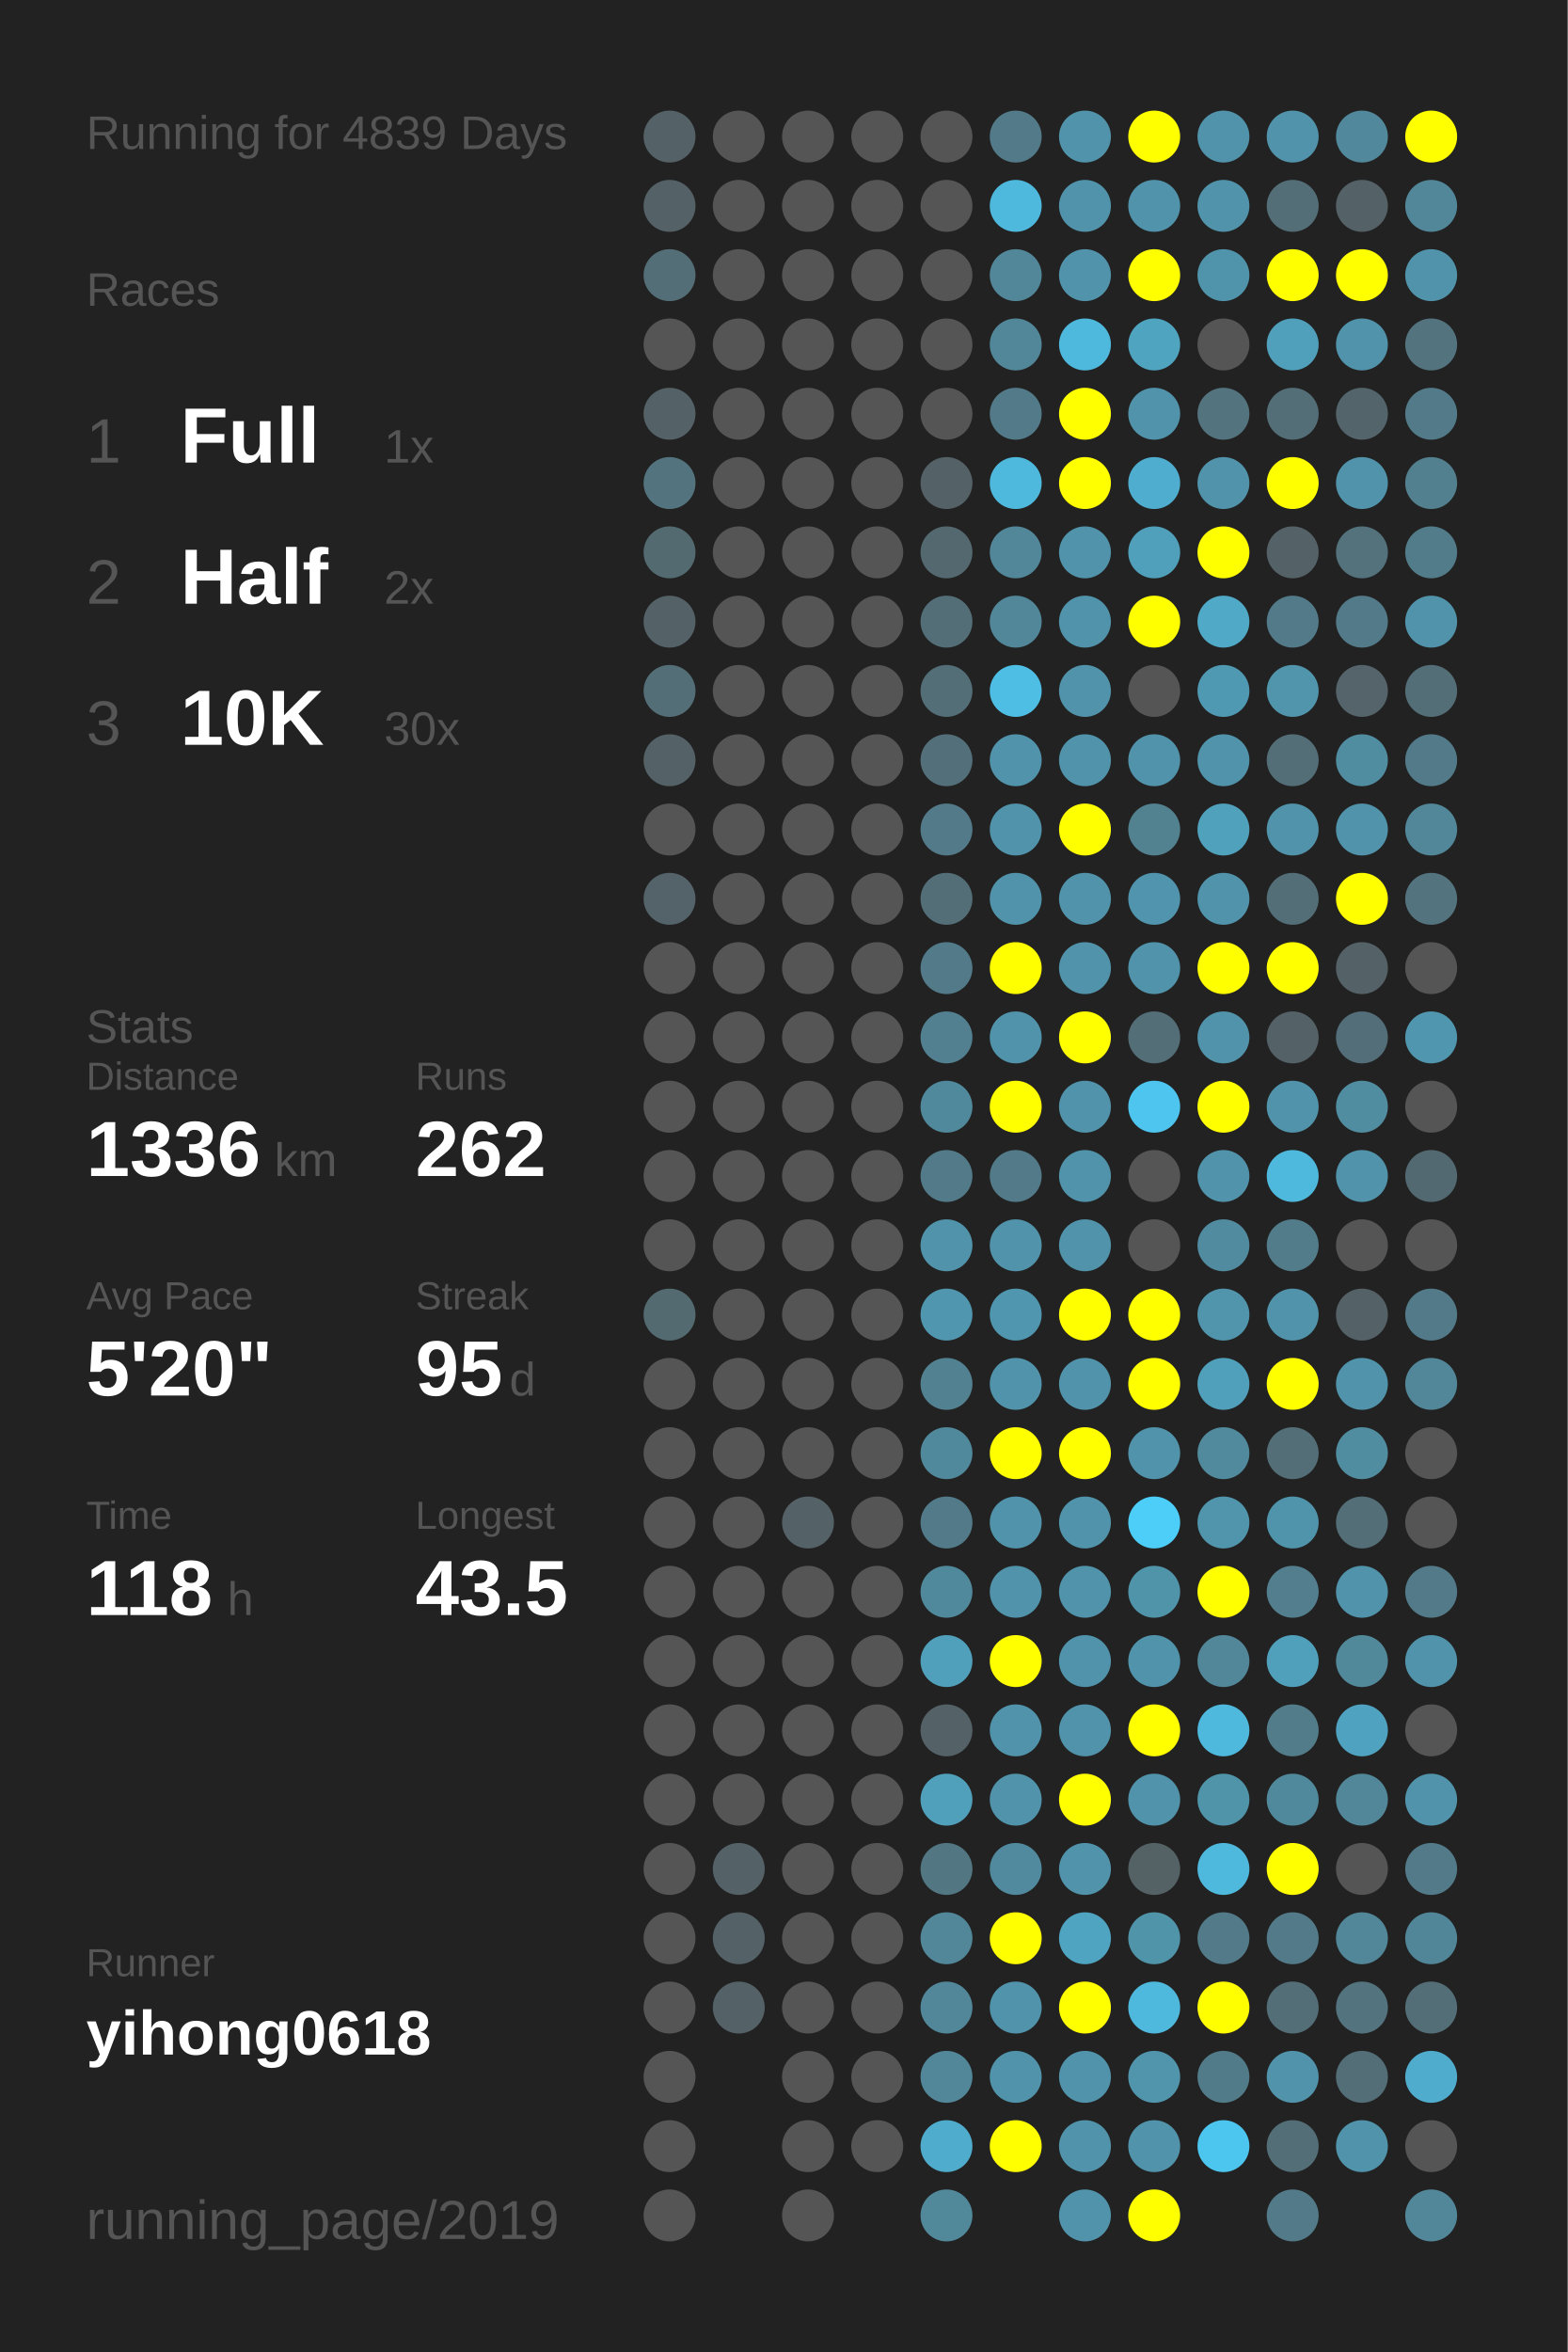
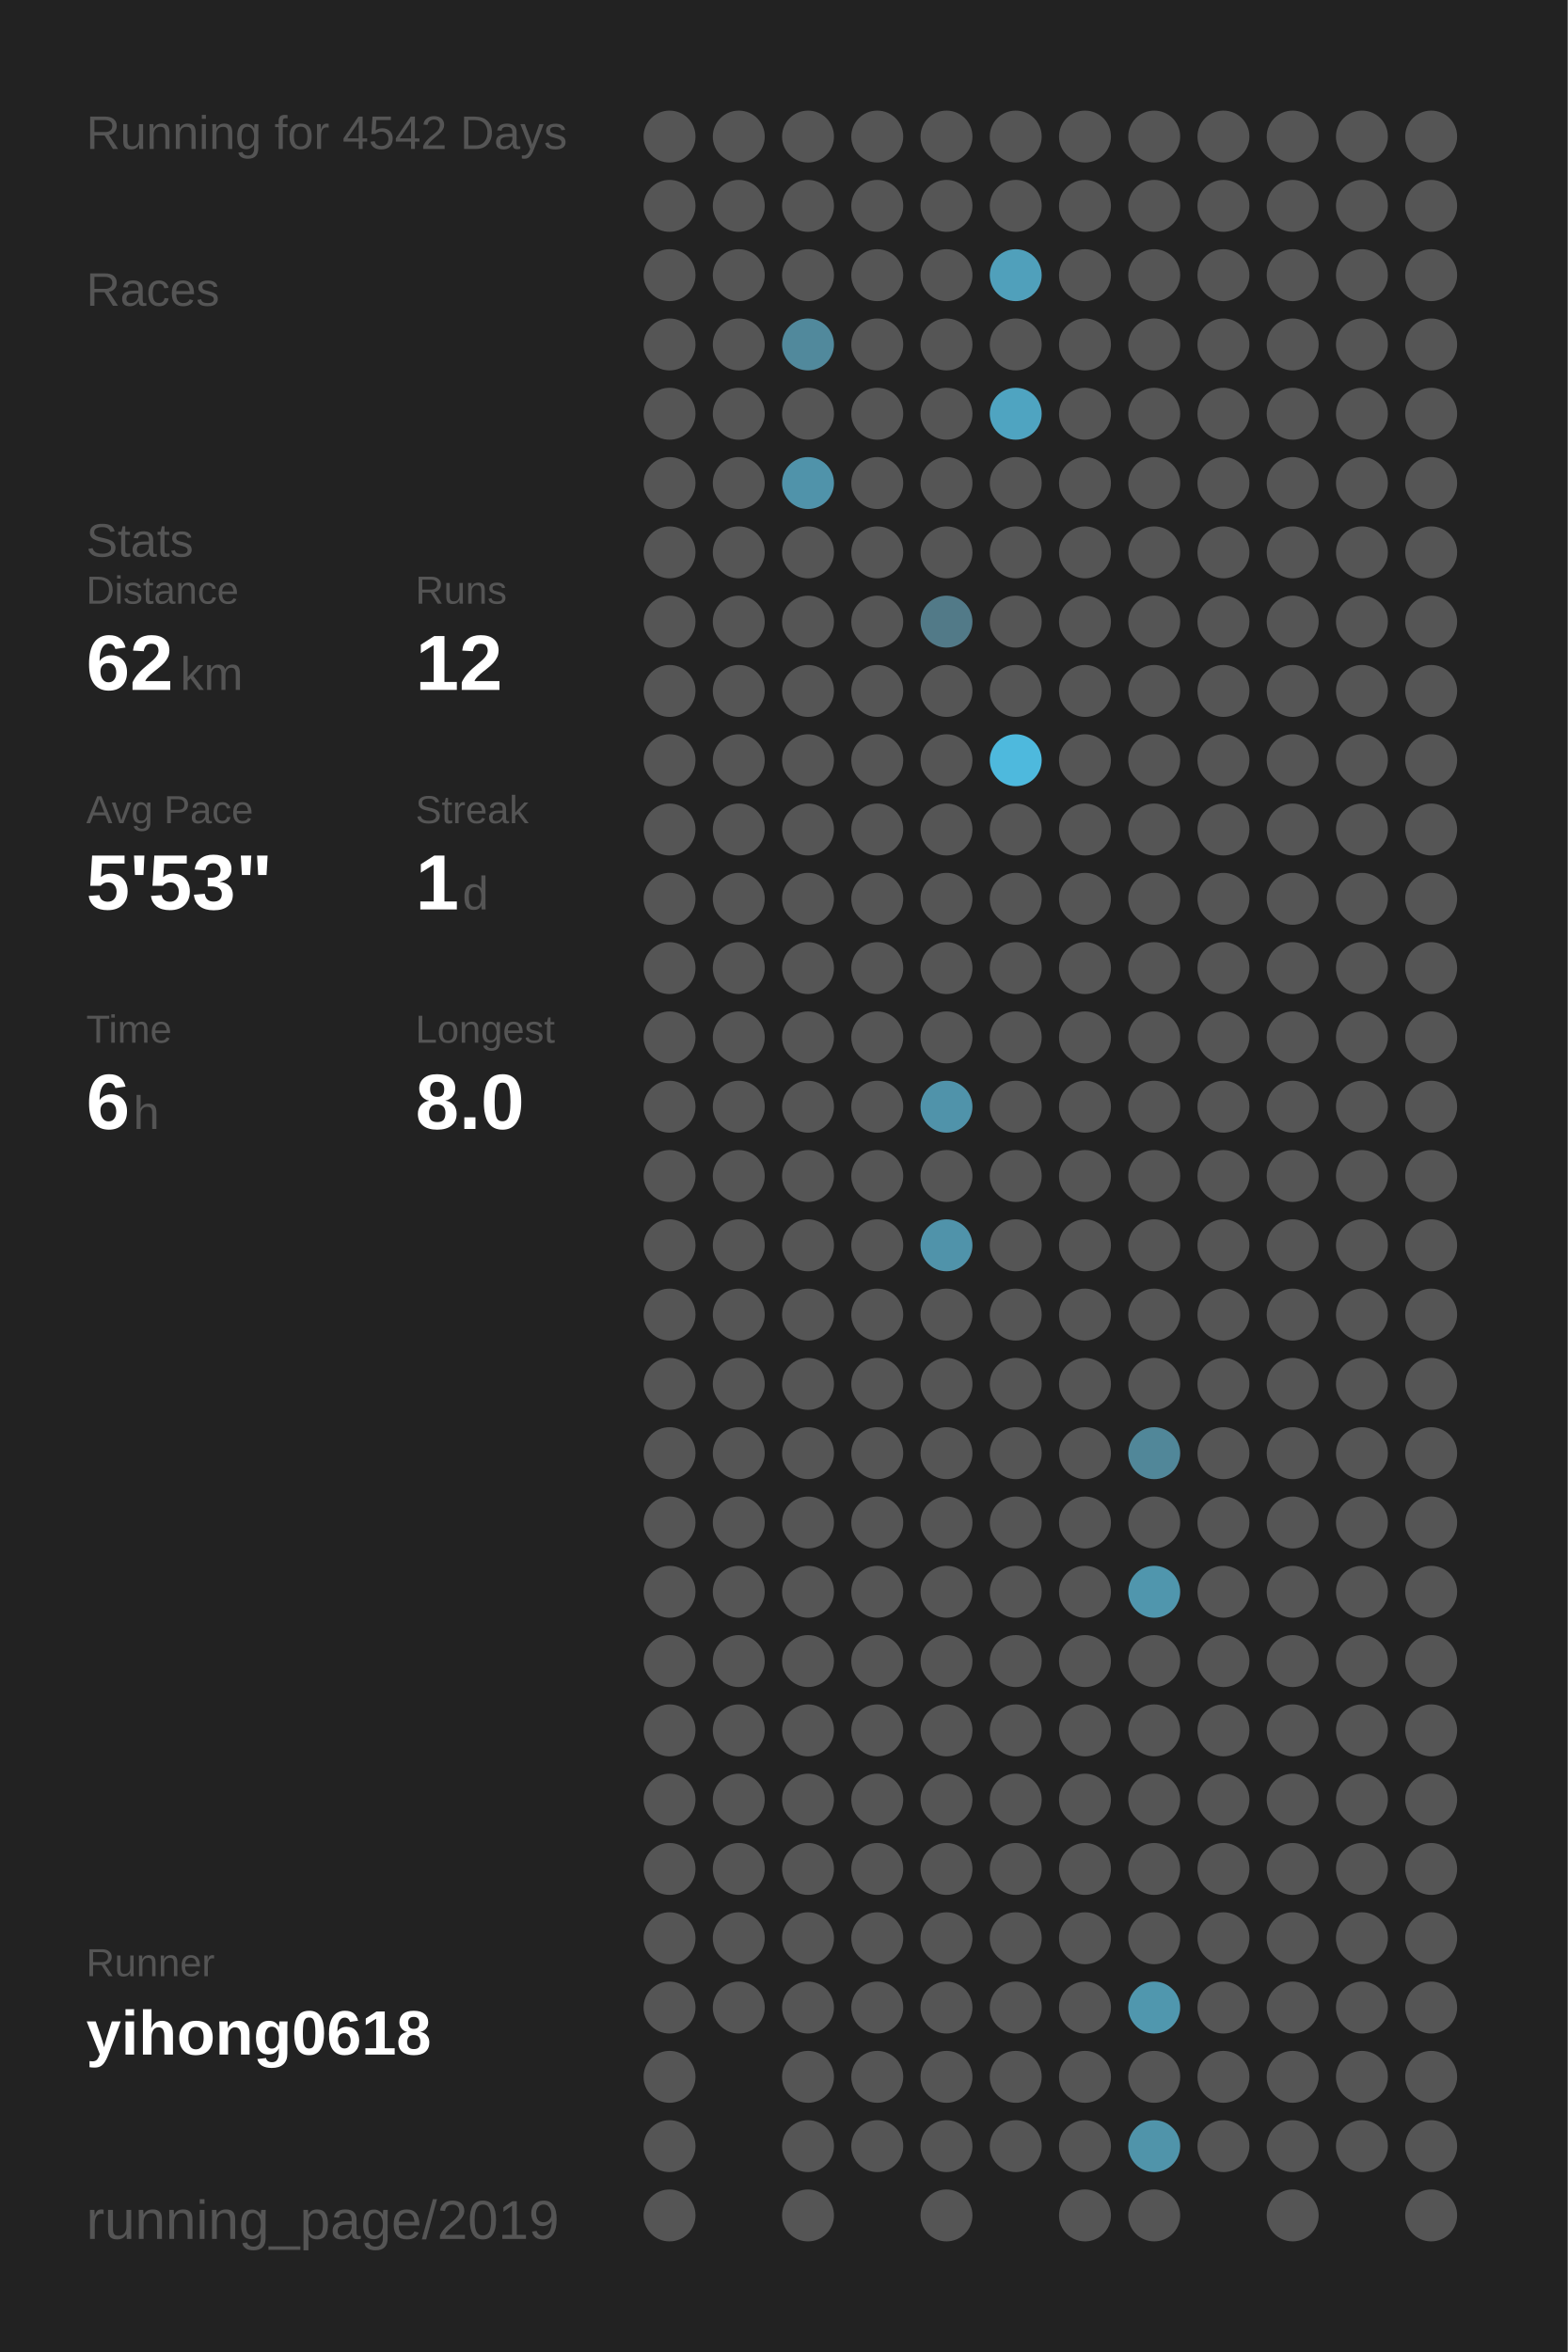
<svg xmlns="http://www.w3.org/2000/svg" baseProfile="full" height="300mm" version="1.1" viewBox="0,0,200,300" width="200mm">
  <defs />
  <rect fill="#222222" height="300" width="200" x="0" y="0" />
-   <text fill="#555555" style="font-size:6px; font-family:Arial;" x="11" y="19">Running for 4839 Days</text>
+   <text fill="#555555" style="font-size:6px; font-family:Arial;" x="11" y="19">Running for 4542 Days</text>
  <text fill="#555555" style="font-size:6px; font-family:Arial;" x="11" y="39">Races</text>
-   <text fill="#555555" style="font-size:8px; font-family:Arial;" x="11" y="59">1</text>
-   <text fill="#FFFFFF" style="font-size:10px; font-family:Arial; font-weight:bold;" x="23" y="59">Full</text>
-   <text fill="#555555" style="font-size:6px; font-family:Arial;" x="49" y="59">1x</text>
-   <text fill="#555555" style="font-size:8px; font-family:Arial;" x="11" y="77">2</text>
-   <text fill="#FFFFFF" style="font-size:10px; font-family:Arial; font-weight:bold;" x="23" y="77">Half</text>
-   <text fill="#555555" style="font-size:6px; font-family:Arial;" x="49" y="77">2x</text>
-   <text fill="#555555" style="font-size:8px; font-family:Arial;" x="11" y="95">3</text>
-   <text fill="#FFFFFF" style="font-size:10px; font-family:Arial; font-weight:bold;" x="23" y="95">10K</text>
-   <text fill="#555555" style="font-size:6px; font-family:Arial;" x="49" y="95">30x</text>
-   <text fill="#555555" style="font-size:6px; font-family:Arial;" x="11" y="133">Stats</text>
-   <text fill="#555555" style="font-size:5px; font-family:Arial;" x="11" y="139">Distance</text>
-   <text fill="#FFFFFF" style="font-size:10px; font-family:Arial; font-weight:bold;" x="11" y="150">1336</text>
-   <text fill="#555555" style="font-size:6px; font-family:Arial;" x="35" y="150">km</text>
-   <text fill="#555555" style="font-size:5px; font-family:Arial;" x="53" y="139">Runs</text>
-   <text fill="#FFFFFF" style="font-size:10px; font-family:Arial; font-weight:bold;" x="53" y="150">262</text>
-   <text fill="#555555" style="font-size:5px; font-family:Arial;" x="11" y="167">Avg Pace</text>
-   <text fill="#FFFFFF" style="font-size:10px; font-family:Arial; font-weight:bold;" x="11" y="178">5'20"</text>
-   <text fill="#555555" style="font-size:5px; font-family:Arial;" x="53" y="167">Streak</text>
-   <text fill="#FFFFFF" style="font-size:10px; font-family:Arial; font-weight:bold;" x="53" y="178">95</text>
-   <text fill="#555555" style="font-size:6px; font-family:Arial;" x="65" y="178">d</text>
-   <text fill="#555555" style="font-size:5px; font-family:Arial;" x="11" y="195">Time</text>
-   <text fill="#FFFFFF" style="font-size:10px; font-family:Arial; font-weight:bold;" x="11" y="206">118</text>
-   <text fill="#555555" style="font-size:6px; font-family:Arial;" x="29" y="206">h</text>
-   <text fill="#555555" style="font-size:5px; font-family:Arial;" x="53" y="195">Longest</text>
-   <text fill="#FFFFFF" style="font-size:10px; font-family:Arial; font-weight:bold;" x="53" y="206">43.5</text>
+   <text fill="#555555" style="font-size:6px; font-family:Arial;" x="11" y="71">Stats</text>
+   <text fill="#555555" style="font-size:5px; font-family:Arial;" x="11" y="77">Distance</text>
+   <text fill="#FFFFFF" style="font-size:10px; font-family:Arial; font-weight:bold;" x="11" y="88">62</text>
+   <text fill="#555555" style="font-size:6px; font-family:Arial;" x="23" y="88">km</text>
+   <text fill="#555555" style="font-size:5px; font-family:Arial;" x="53" y="77">Runs</text>
+   <text fill="#FFFFFF" style="font-size:10px; font-family:Arial; font-weight:bold;" x="53" y="88">12</text>
+   <text fill="#555555" style="font-size:5px; font-family:Arial;" x="11" y="105">Avg Pace</text>
+   <text fill="#FFFFFF" style="font-size:10px; font-family:Arial; font-weight:bold;" x="11" y="116">5'53"</text>
+   <text fill="#555555" style="font-size:5px; font-family:Arial;" x="53" y="105">Streak</text>
+   <text fill="#FFFFFF" style="font-size:10px; font-family:Arial; font-weight:bold;" x="53" y="116">1</text>
+   <text fill="#555555" style="font-size:6px; font-family:Arial;" x="59" y="116">d</text>
+   <text fill="#555555" style="font-size:5px; font-family:Arial;" x="11" y="133">Time</text>
+   <text fill="#FFFFFF" style="font-size:10px; font-family:Arial; font-weight:bold;" x="11" y="144">6</text>
+   <text fill="#555555" style="font-size:6px; font-family:Arial;" x="17" y="144">h</text>
+   <text fill="#555555" style="font-size:5px; font-family:Arial;" x="53" y="133">Longest</text>
+   <text fill="#FFFFFF" style="font-size:10px; font-family:Arial; font-weight:bold;" x="53" y="144">8.0</text>
  <text fill="#555555" style="font-size:5px; font-family:Arial;" x="11" y="252.065">Runner</text>
  <text fill="#FFFFFF" style="font-size:8px; font-family:Arial; font-weight:bold;" x="11" y="262.065">yihong0618</text>
  <text fill="#555555" style="font-size:7px; font-family:Arial;" x="11" y="285.581">running_page/2019</text>
-   <circle cx="85.417" cy="17.419" fill="#546166" r="3.312" />
-   <circle cx="85.417" cy="26.258" fill="#546166" r="3.312" />
-   <circle cx="85.417" cy="35.097" fill="#536e77" r="3.312" />
+   <circle cx="85.417" cy="17.419" fill="#555555" r="3.312" />
+   <circle cx="85.417" cy="26.258" fill="#555555" r="3.312" />
+   <circle cx="85.417" cy="35.097" fill="#555555" r="3.312" />
  <circle cx="85.417" cy="43.935" fill="#555555" r="3.312" />
-   <circle cx="85.417" cy="52.774" fill="#546166" r="3.312" />
-   <circle cx="85.417" cy="61.613" fill="#53747f" r="3.312" />
-   <circle cx="85.417" cy="70.452" fill="#536a71" r="3.312" />
-   <circle cx="85.417" cy="79.29" fill="#546166" r="3.312" />
-   <circle cx="85.417" cy="88.129" fill="#536e77" r="3.312" />
-   <circle cx="85.417" cy="96.968" fill="#546166" r="3.312" />
+   <circle cx="85.417" cy="52.774" fill="#555555" r="3.312" />
+   <circle cx="85.417" cy="61.613" fill="#555555" r="3.312" />
+   <circle cx="85.417" cy="70.452" fill="#555555" r="3.312" />
+   <circle cx="85.417" cy="79.29" fill="#555555" r="3.312" />
+   <circle cx="85.417" cy="88.129" fill="#555555" r="3.312" />
+   <circle cx="85.417" cy="96.968" fill="#555555" r="3.312" />
  <circle cx="85.417" cy="105.806" fill="#555555" r="3.312" />
-   <circle cx="85.417" cy="114.645" fill="#546369" r="3.312" />
+   <circle cx="85.417" cy="114.645" fill="#555555" r="3.312" />
  <circle cx="85.417" cy="123.484" fill="#555555" r="3.312" />
  <circle cx="85.417" cy="132.323" fill="#555555" r="3.312" />
  <circle cx="85.417" cy="141.161" fill="#555555" r="3.312" />
  <circle cx="85.417" cy="150" fill="#555555" r="3.312" />
  <circle cx="85.417" cy="158.839" fill="#555555" r="3.312" />
-   <circle cx="85.417" cy="167.677" fill="#536a71" r="3.312" />
+   <circle cx="85.417" cy="167.677" fill="#555555" r="3.312" />
  <circle cx="85.417" cy="176.516" fill="#555555" r="3.312" />
  <circle cx="85.417" cy="185.355" fill="#555555" r="3.312" />
  <circle cx="85.417" cy="194.194" fill="#555555" r="3.312" />
  <circle cx="85.417" cy="203.032" fill="#555555" r="3.312" />
  <circle cx="85.417" cy="211.871" fill="#555555" r="3.312" />
  <circle cx="85.417" cy="220.71" fill="#555555" r="3.312" />
  <circle cx="85.417" cy="229.548" fill="#555555" r="3.312" />
  <circle cx="85.417" cy="238.387" fill="#555555" r="3.312" />
  <circle cx="85.417" cy="247.226" fill="#555555" r="3.312" />
  <circle cx="85.417" cy="256.065" fill="#555555" r="3.312" />
  <circle cx="85.417" cy="264.903" fill="#555555" r="3.312" />
  <circle cx="85.417" cy="273.742" fill="#555555" r="3.312" />
  <circle cx="85.417" cy="282.581" fill="#555555" r="3.312" />
  <circle cx="94.25" cy="17.419" fill="#555555" r="3.312" />
  <circle cx="94.25" cy="26.258" fill="#555555" r="3.312" />
  <circle cx="94.25" cy="35.097" fill="#555555" r="3.312" />
  <circle cx="94.25" cy="43.935" fill="#555555" r="3.312" />
  <circle cx="94.25" cy="52.774" fill="#555555" r="3.312" />
  <circle cx="94.25" cy="61.613" fill="#555555" r="3.312" />
  <circle cx="94.25" cy="70.452" fill="#555555" r="3.312" />
  <circle cx="94.25" cy="79.29" fill="#555555" r="3.312" />
  <circle cx="94.25" cy="88.129" fill="#555555" r="3.312" />
  <circle cx="94.25" cy="96.968" fill="#555555" r="3.312" />
  <circle cx="94.25" cy="105.806" fill="#555555" r="3.312" />
  <circle cx="94.25" cy="114.645" fill="#555555" r="3.312" />
  <circle cx="94.25" cy="123.484" fill="#555555" r="3.312" />
  <circle cx="94.25" cy="132.323" fill="#555555" r="3.312" />
  <circle cx="94.25" cy="141.161" fill="#555555" r="3.312" />
  <circle cx="94.25" cy="150" fill="#555555" r="3.312" />
  <circle cx="94.25" cy="158.839" fill="#555555" r="3.312" />
  <circle cx="94.25" cy="167.677" fill="#555555" r="3.312" />
  <circle cx="94.25" cy="176.516" fill="#555555" r="3.312" />
  <circle cx="94.25" cy="185.355" fill="#555555" r="3.312" />
  <circle cx="94.25" cy="194.194" fill="#555555" r="3.312" />
  <circle cx="94.25" cy="203.032" fill="#555555" r="3.312" />
  <circle cx="94.25" cy="211.871" fill="#555555" r="3.312" />
  <circle cx="94.25" cy="220.71" fill="#555555" r="3.312" />
  <circle cx="94.25" cy="229.548" fill="#555555" r="3.312" />
-   <circle cx="94.25" cy="238.387" fill="#546166" r="3.312" />
-   <circle cx="94.25" cy="247.226" fill="#546166" r="3.312" />
-   <circle cx="94.25" cy="256.065" fill="#546166" r="3.312" />
+   <circle cx="94.25" cy="238.387" fill="#555555" r="3.312" />
+   <circle cx="94.25" cy="247.226" fill="#555555" r="3.312" />
+   <circle cx="94.25" cy="256.065" fill="#555555" r="3.312" />
  <circle cx="103.083" cy="17.419" fill="#555555" r="3.312" />
  <circle cx="103.083" cy="26.258" fill="#555555" r="3.312" />
  <circle cx="103.083" cy="35.097" fill="#555555" r="3.312" />
-   <circle cx="103.083" cy="43.935" fill="#555555" r="3.312" />
+   <circle cx="103.083" cy="43.935" fill="#51899c" r="3.312" />
  <circle cx="103.083" cy="52.774" fill="#555555" r="3.312" />
-   <circle cx="103.083" cy="61.613" fill="#555555" r="3.312" />
+   <circle cx="103.083" cy="61.613" fill="#5093aa" r="3.312" />
  <circle cx="103.083" cy="70.452" fill="#555555" r="3.312" />
  <circle cx="103.083" cy="79.29" fill="#555555" r="3.312" />
  <circle cx="103.083" cy="88.129" fill="#555555" r="3.312" />
  <circle cx="103.083" cy="96.968" fill="#555555" r="3.312" />
  <circle cx="103.083" cy="105.806" fill="#555555" r="3.312" />
  <circle cx="103.083" cy="114.645" fill="#555555" r="3.312" />
  <circle cx="103.083" cy="123.484" fill="#555555" r="3.312" />
  <circle cx="103.083" cy="132.323" fill="#555555" r="3.312" />
  <circle cx="103.083" cy="141.161" fill="#555555" r="3.312" />
  <circle cx="103.083" cy="150" fill="#555555" r="3.312" />
  <circle cx="103.083" cy="158.839" fill="#555555" r="3.312" />
  <circle cx="103.083" cy="167.677" fill="#555555" r="3.312" />
  <circle cx="103.083" cy="176.516" fill="#555555" r="3.312" />
  <circle cx="103.083" cy="185.355" fill="#555555" r="3.312" />
-   <circle cx="103.083" cy="194.194" fill="#546166" r="3.312" />
+   <circle cx="103.083" cy="194.194" fill="#555555" r="3.312" />
  <circle cx="103.083" cy="203.032" fill="#555555" r="3.312" />
  <circle cx="103.083" cy="211.871" fill="#555555" r="3.312" />
  <circle cx="103.083" cy="220.71" fill="#555555" r="3.312" />
  <circle cx="103.083" cy="229.548" fill="#555555" r="3.312" />
  <circle cx="103.083" cy="238.387" fill="#555555" r="3.312" />
  <circle cx="103.083" cy="247.226" fill="#555555" r="3.312" />
  <circle cx="103.083" cy="256.065" fill="#555555" r="3.312" />
  <circle cx="103.083" cy="264.903" fill="#555555" r="3.312" />
  <circle cx="103.083" cy="273.742" fill="#555555" r="3.312" />
  <circle cx="103.083" cy="282.581" fill="#555555" r="3.312" />
  <circle cx="111.917" cy="17.419" fill="#555555" r="3.312" />
  <circle cx="111.917" cy="26.258" fill="#555555" r="3.312" />
  <circle cx="111.917" cy="35.097" fill="#555555" r="3.312" />
  <circle cx="111.917" cy="43.935" fill="#555555" r="3.312" />
  <circle cx="111.917" cy="52.774" fill="#555555" r="3.312" />
  <circle cx="111.917" cy="61.613" fill="#555555" r="3.312" />
  <circle cx="111.917" cy="70.452" fill="#555555" r="3.312" />
  <circle cx="111.917" cy="79.29" fill="#555555" r="3.312" />
  <circle cx="111.917" cy="88.129" fill="#555555" r="3.312" />
  <circle cx="111.917" cy="96.968" fill="#555555" r="3.312" />
  <circle cx="111.917" cy="105.806" fill="#555555" r="3.312" />
  <circle cx="111.917" cy="114.645" fill="#555555" r="3.312" />
  <circle cx="111.917" cy="123.484" fill="#555555" r="3.312" />
  <circle cx="111.917" cy="132.323" fill="#555555" r="3.312" />
  <circle cx="111.917" cy="141.161" fill="#555555" r="3.312" />
  <circle cx="111.917" cy="150" fill="#555555" r="3.312" />
  <circle cx="111.917" cy="158.839" fill="#555555" r="3.312" />
  <circle cx="111.917" cy="167.677" fill="#555555" r="3.312" />
  <circle cx="111.917" cy="176.516" fill="#555555" r="3.312" />
  <circle cx="111.917" cy="185.355" fill="#555555" r="3.312" />
  <circle cx="111.917" cy="194.194" fill="#555555" r="3.312" />
  <circle cx="111.917" cy="203.032" fill="#555555" r="3.312" />
  <circle cx="111.917" cy="211.871" fill="#555555" r="3.312" />
  <circle cx="111.917" cy="220.71" fill="#555555" r="3.312" />
  <circle cx="111.917" cy="229.548" fill="#555555" r="3.312" />
  <circle cx="111.917" cy="238.387" fill="#555555" r="3.312" />
  <circle cx="111.917" cy="247.226" fill="#555555" r="3.312" />
  <circle cx="111.917" cy="256.065" fill="#555555" r="3.312" />
  <circle cx="111.917" cy="264.903" fill="#555555" r="3.312" />
  <circle cx="111.917" cy="273.742" fill="#555555" r="3.312" />
  <circle cx="120.75" cy="17.419" fill="#555555" r="3.312" />
  <circle cx="120.75" cy="26.258" fill="#555555" r="3.312" />
  <circle cx="120.75" cy="35.097" fill="#555555" r="3.312" />
  <circle cx="120.75" cy="43.935" fill="#555555" r="3.312" />
  <circle cx="120.75" cy="52.774" fill="#555555" r="3.312" />
-   <circle cx="120.75" cy="61.613" fill="#546166" r="3.312" />
-   <circle cx="120.75" cy="70.452" fill="#53686f" r="3.312" />
-   <circle cx="120.75" cy="79.29" fill="#536e77" r="3.312" />
-   <circle cx="120.75" cy="88.129" fill="#536e77" r="3.312" />
-   <circle cx="120.75" cy="96.968" fill="#53707a" r="3.312" />
-   <circle cx="120.75" cy="105.806" fill="#527a88" r="3.312" />
-   <circle cx="120.75" cy="114.645" fill="#536e77" r="3.312" />
-   <circle cx="120.75" cy="123.484" fill="#527a88" r="3.312" />
-   <circle cx="120.75" cy="132.323" fill="#528090" r="3.312" />
-   <circle cx="120.75" cy="141.161" fill="#51899c" r="3.312" />
-   <circle cx="120.75" cy="150" fill="#527a88" r="3.312" />
+   <circle cx="120.75" cy="61.613" fill="#555555" r="3.312" />
+   <circle cx="120.75" cy="70.452" fill="#555555" r="3.312" />
+   <circle cx="120.75" cy="79.29" fill="#527a88" r="3.312" />
+   <circle cx="120.75" cy="88.129" fill="#555555" r="3.312" />
+   <circle cx="120.75" cy="96.968" fill="#555555" r="3.312" />
+   <circle cx="120.75" cy="105.806" fill="#555555" r="3.312" />
+   <circle cx="120.75" cy="114.645" fill="#555555" r="3.312" />
+   <circle cx="120.75" cy="123.484" fill="#555555" r="3.312" />
+   <circle cx="120.75" cy="132.323" fill="#555555" r="3.312" />
+   <circle cx="120.75" cy="141.161" fill="#5093aa" r="3.312" />
+   <circle cx="120.75" cy="150" fill="#555555" r="3.312" />
  <circle cx="120.75" cy="158.839" fill="#5093aa" r="3.312" />
-   <circle cx="120.75" cy="167.677" fill="#5096ae" r="3.312" />
-   <circle cx="120.75" cy="176.516" fill="#528191" r="3.312" />
-   <circle cx="120.75" cy="185.355" fill="#51899c" r="3.312" />
-   <circle cx="120.75" cy="194.194" fill="#527a88" r="3.312" />
-   <circle cx="120.75" cy="203.032" fill="#51899c" r="3.312" />
-   <circle cx="120.75" cy="211.871" fill="#50a0bb" r="3.312" />
-   <circle cx="120.75" cy="220.71" fill="#546166" r="3.312" />
-   <circle cx="120.75" cy="229.548" fill="#50a0bb" r="3.312" />
-   <circle cx="120.75" cy="238.387" fill="#527682" r="3.312" />
-   <circle cx="120.75" cy="247.226" fill="#518799" r="3.312" />
-   <circle cx="120.75" cy="256.065" fill="#518799" r="3.312" />
-   <circle cx="120.75" cy="264.903" fill="#518799" r="3.312" />
-   <circle cx="120.75" cy="273.742" fill="#4faccc" r="3.312" />
-   <circle cx="120.75" cy="282.581" fill="#51899b" r="3.312" />
-   <circle cx="129.583" cy="17.419" fill="#527a88" r="3.312" />
-   <circle cx="129.583" cy="26.258" fill="#4eb9dd" r="3.312" />
-   <circle cx="129.583" cy="35.097" fill="#518799" r="3.312" />
-   <circle cx="129.583" cy="43.935" fill="#518799" r="3.312" />
-   <circle cx="129.583" cy="52.774" fill="#527a88" r="3.312" />
-   <circle cx="129.583" cy="61.613" fill="#4eb9dd" r="3.312" />
-   <circle cx="129.583" cy="70.452" fill="#518799" r="3.312" />
-   <circle cx="129.583" cy="79.29" fill="#518799" r="3.312" />
-   <circle cx="129.583" cy="88.129" fill="#4ebee4" r="3.312" />
-   <circle cx="129.583" cy="96.968" fill="#5093aa" r="3.312" />
-   <circle cx="129.583" cy="105.806" fill="#5093aa" r="3.312" />
-   <circle cx="129.583" cy="114.645" fill="#5093aa" r="3.312" />
-   <circle cx="129.583" cy="123.484" fill="#FFFF00" r="3.312" />
-   <circle cx="129.583" cy="132.323" fill="#5093aa" r="3.312" />
-   <circle cx="129.583" cy="141.161" fill="#FFFF00" r="3.312" />
-   <circle cx="129.583" cy="150" fill="#527a88" r="3.312" />
-   <circle cx="129.583" cy="158.839" fill="#5093aa" r="3.312" />
-   <circle cx="129.583" cy="167.677" fill="#5096ae" r="3.312" />
-   <circle cx="129.583" cy="176.516" fill="#5093aa" r="3.312" />
-   <circle cx="129.583" cy="185.355" fill="#FFFF00" r="3.312" />
-   <circle cx="129.583" cy="194.194" fill="#5093aa" r="3.312" />
-   <circle cx="129.583" cy="203.032" fill="#5093aa" r="3.312" />
-   <circle cx="129.583" cy="211.871" fill="#FFFF00" r="3.312" />
-   <circle cx="129.583" cy="220.71" fill="#5093aa" r="3.312" />
-   <circle cx="129.583" cy="229.548" fill="#5093aa" r="3.312" />
-   <circle cx="129.583" cy="238.387" fill="#518a9e" r="3.312" />
-   <circle cx="129.583" cy="247.226" fill="#FFFF00" r="3.312" />
-   <circle cx="129.583" cy="256.065" fill="#5093aa" r="3.312" />
-   <circle cx="129.583" cy="264.903" fill="#5093aa" r="3.312" />
-   <circle cx="129.583" cy="273.742" fill="#FFFF00" r="3.312" />
-   <circle cx="138.417" cy="17.419" fill="#5093aa" r="3.312" />
-   <circle cx="138.417" cy="26.258" fill="#5093aa" r="3.312" />
-   <circle cx="138.417" cy="35.097" fill="#5093aa" r="3.312" />
-   <circle cx="138.417" cy="43.935" fill="#4eb9dd" r="3.312" />
-   <circle cx="138.417" cy="52.774" fill="#FFFF00" r="3.312" />
-   <circle cx="138.417" cy="61.613" fill="#FFFF00" r="3.312" />
-   <circle cx="138.417" cy="70.452" fill="#5093aa" r="3.312" />
-   <circle cx="138.417" cy="79.29" fill="#5093aa" r="3.312" />
-   <circle cx="138.417" cy="88.129" fill="#5093aa" r="3.312" />
-   <circle cx="138.417" cy="96.968" fill="#5093aa" r="3.312" />
-   <circle cx="138.417" cy="105.806" fill="#FFFF00" r="3.312" />
-   <circle cx="138.417" cy="114.645" fill="#5093aa" r="3.312" />
-   <circle cx="138.417" cy="123.484" fill="#5093aa" r="3.312" />
-   <circle cx="138.417" cy="132.323" fill="#FFFF00" r="3.312" />
-   <circle cx="138.417" cy="141.161" fill="#5093aa" r="3.312" />
-   <circle cx="138.417" cy="150" fill="#5093aa" r="3.312" />
-   <circle cx="138.417" cy="158.839" fill="#5093aa" r="3.312" />
-   <circle cx="138.417" cy="167.677" fill="#FFFF00" r="3.312" />
-   <circle cx="138.417" cy="176.516" fill="#5093aa" r="3.312" />
-   <circle cx="138.417" cy="185.355" fill="#FFFF00" r="3.312" />
-   <circle cx="138.417" cy="194.194" fill="#5093aa" r="3.312" />
-   <circle cx="138.417" cy="203.032" fill="#5093aa" r="3.312" />
-   <circle cx="138.417" cy="211.871" fill="#5093aa" r="3.312" />
-   <circle cx="138.417" cy="220.71" fill="#5093aa" r="3.312" />
-   <circle cx="138.417" cy="229.548" fill="#FFFF00" r="3.312" />
-   <circle cx="138.417" cy="238.387" fill="#5093aa" r="3.312" />
-   <circle cx="138.417" cy="247.226" fill="#4fa4c1" r="3.312" />
-   <circle cx="138.417" cy="256.065" fill="#FFFF00" r="3.312" />
-   <circle cx="138.417" cy="264.903" fill="#5093aa" r="3.312" />
-   <circle cx="138.417" cy="273.742" fill="#5093aa" r="3.312" />
-   <circle cx="138.417" cy="282.581" fill="#5093aa" r="3.312" />
-   <circle cx="147.25" cy="17.419" fill="#FFFF00" r="3.312" />
-   <circle cx="147.25" cy="26.258" fill="#5093aa" r="3.312" />
-   <circle cx="147.25" cy="35.097" fill="#FFFF00" r="3.312" />
-   <circle cx="147.25" cy="43.935" fill="#4fa4c0" r="3.312" />
-   <circle cx="147.25" cy="52.774" fill="#5093aa" r="3.312" />
-   <circle cx="147.25" cy="61.613" fill="#4faecf" r="3.312" />
-   <circle cx="147.25" cy="70.452" fill="#50a0bb" r="3.312" />
-   <circle cx="147.25" cy="79.29" fill="#FFFF00" r="3.312" />
+   <circle cx="120.75" cy="167.677" fill="#555555" r="3.312" />
+   <circle cx="120.75" cy="176.516" fill="#555555" r="3.312" />
+   <circle cx="120.75" cy="185.355" fill="#555555" r="3.312" />
+   <circle cx="120.75" cy="194.194" fill="#555555" r="3.312" />
+   <circle cx="120.75" cy="203.032" fill="#555555" r="3.312" />
+   <circle cx="120.75" cy="211.871" fill="#555555" r="3.312" />
+   <circle cx="120.75" cy="220.71" fill="#555555" r="3.312" />
+   <circle cx="120.75" cy="229.548" fill="#555555" r="3.312" />
+   <circle cx="120.75" cy="238.387" fill="#555555" r="3.312" />
+   <circle cx="120.75" cy="247.226" fill="#555555" r="3.312" />
+   <circle cx="120.75" cy="256.065" fill="#555555" r="3.312" />
+   <circle cx="120.75" cy="264.903" fill="#555555" r="3.312" />
+   <circle cx="120.75" cy="273.742" fill="#555555" r="3.312" />
+   <circle cx="120.75" cy="282.581" fill="#555555" r="3.312" />
+   <circle cx="129.583" cy="17.419" fill="#555555" r="3.312" />
+   <circle cx="129.583" cy="26.258" fill="#555555" r="3.312" />
+   <circle cx="129.583" cy="35.097" fill="#50a0bb" r="3.312" />
+   <circle cx="129.583" cy="43.935" fill="#555555" r="3.312" />
+   <circle cx="129.583" cy="52.774" fill="#4fa4c1" r="3.312" />
+   <circle cx="129.583" cy="61.613" fill="#555555" r="3.312" />
+   <circle cx="129.583" cy="70.452" fill="#555555" r="3.312" />
+   <circle cx="129.583" cy="79.29" fill="#555555" r="3.312" />
+   <circle cx="129.583" cy="88.129" fill="#555555" r="3.312" />
+   <circle cx="129.583" cy="96.968" fill="#4eb9dd" r="3.312" />
+   <circle cx="129.583" cy="105.806" fill="#555555" r="3.312" />
+   <circle cx="129.583" cy="114.645" fill="#555555" r="3.312" />
+   <circle cx="129.583" cy="123.484" fill="#555555" r="3.312" />
+   <circle cx="129.583" cy="132.323" fill="#555555" r="3.312" />
+   <circle cx="129.583" cy="141.161" fill="#555555" r="3.312" />
+   <circle cx="129.583" cy="150" fill="#555555" r="3.312" />
+   <circle cx="129.583" cy="158.839" fill="#555555" r="3.312" />
+   <circle cx="129.583" cy="167.677" fill="#555555" r="3.312" />
+   <circle cx="129.583" cy="176.516" fill="#555555" r="3.312" />
+   <circle cx="129.583" cy="185.355" fill="#555555" r="3.312" />
+   <circle cx="129.583" cy="194.194" fill="#555555" r="3.312" />
+   <circle cx="129.583" cy="203.032" fill="#555555" r="3.312" />
+   <circle cx="129.583" cy="211.871" fill="#555555" r="3.312" />
+   <circle cx="129.583" cy="220.71" fill="#555555" r="3.312" />
+   <circle cx="129.583" cy="229.548" fill="#555555" r="3.312" />
+   <circle cx="129.583" cy="238.387" fill="#555555" r="3.312" />
+   <circle cx="129.583" cy="247.226" fill="#555555" r="3.312" />
+   <circle cx="129.583" cy="256.065" fill="#555555" r="3.312" />
+   <circle cx="129.583" cy="264.903" fill="#555555" r="3.312" />
+   <circle cx="129.583" cy="273.742" fill="#555555" r="3.312" />
+   <circle cx="138.417" cy="17.419" fill="#555555" r="3.312" />
+   <circle cx="138.417" cy="26.258" fill="#555555" r="3.312" />
+   <circle cx="138.417" cy="35.097" fill="#555555" r="3.312" />
+   <circle cx="138.417" cy="43.935" fill="#555555" r="3.312" />
+   <circle cx="138.417" cy="52.774" fill="#555555" r="3.312" />
+   <circle cx="138.417" cy="61.613" fill="#555555" r="3.312" />
+   <circle cx="138.417" cy="70.452" fill="#555555" r="3.312" />
+   <circle cx="138.417" cy="79.29" fill="#555555" r="3.312" />
+   <circle cx="138.417" cy="88.129" fill="#555555" r="3.312" />
+   <circle cx="138.417" cy="96.968" fill="#555555" r="3.312" />
+   <circle cx="138.417" cy="105.806" fill="#555555" r="3.312" />
+   <circle cx="138.417" cy="114.645" fill="#555555" r="3.312" />
+   <circle cx="138.417" cy="123.484" fill="#555555" r="3.312" />
+   <circle cx="138.417" cy="132.323" fill="#555555" r="3.312" />
+   <circle cx="138.417" cy="141.161" fill="#555555" r="3.312" />
+   <circle cx="138.417" cy="150" fill="#555555" r="3.312" />
+   <circle cx="138.417" cy="158.839" fill="#555555" r="3.312" />
+   <circle cx="138.417" cy="167.677" fill="#555555" r="3.312" />
+   <circle cx="138.417" cy="176.516" fill="#555555" r="3.312" />
+   <circle cx="138.417" cy="185.355" fill="#555555" r="3.312" />
+   <circle cx="138.417" cy="194.194" fill="#555555" r="3.312" />
+   <circle cx="138.417" cy="203.032" fill="#555555" r="3.312" />
+   <circle cx="138.417" cy="211.871" fill="#555555" r="3.312" />
+   <circle cx="138.417" cy="220.71" fill="#555555" r="3.312" />
+   <circle cx="138.417" cy="229.548" fill="#555555" r="3.312" />
+   <circle cx="138.417" cy="238.387" fill="#555555" r="3.312" />
+   <circle cx="138.417" cy="247.226" fill="#555555" r="3.312" />
+   <circle cx="138.417" cy="256.065" fill="#555555" r="3.312" />
+   <circle cx="138.417" cy="264.903" fill="#555555" r="3.312" />
+   <circle cx="138.417" cy="273.742" fill="#555555" r="3.312" />
+   <circle cx="138.417" cy="282.581" fill="#555555" r="3.312" />
+   <circle cx="147.25" cy="17.419" fill="#555555" r="3.312" />
+   <circle cx="147.25" cy="26.258" fill="#555555" r="3.312" />
+   <circle cx="147.25" cy="35.097" fill="#555555" r="3.312" />
+   <circle cx="147.25" cy="43.935" fill="#555555" r="3.312" />
+   <circle cx="147.25" cy="52.774" fill="#555555" r="3.312" />
+   <circle cx="147.25" cy="61.613" fill="#555555" r="3.312" />
+   <circle cx="147.25" cy="70.452" fill="#555555" r="3.312" />
+   <circle cx="147.25" cy="79.29" fill="#555555" r="3.312" />
  <circle cx="147.25" cy="88.129" fill="#555555" r="3.312" />
-   <circle cx="147.25" cy="96.968" fill="#5093aa" r="3.312" />
-   <circle cx="147.25" cy="105.806" fill="#528190" r="3.312" />
-   <circle cx="147.25" cy="114.645" fill="#5095ad" r="3.312" />
-   <circle cx="147.25" cy="123.484" fill="#5093aa" r="3.312" />
-   <circle cx="147.25" cy="132.323" fill="#536e77" r="3.312" />
-   <circle cx="147.25" cy="141.161" fill="#4dc5ee" r="3.312" />
+   <circle cx="147.25" cy="96.968" fill="#555555" r="3.312" />
+   <circle cx="147.25" cy="105.806" fill="#555555" r="3.312" />
+   <circle cx="147.25" cy="114.645" fill="#555555" r="3.312" />
+   <circle cx="147.25" cy="123.484" fill="#555555" r="3.312" />
+   <circle cx="147.25" cy="132.323" fill="#555555" r="3.312" />
+   <circle cx="147.25" cy="141.161" fill="#555555" r="3.312" />
  <circle cx="147.25" cy="150" fill="#555555" r="3.312" />
  <circle cx="147.25" cy="158.839" fill="#555555" r="3.312" />
-   <circle cx="147.25" cy="167.677" fill="#FFFF00" r="3.312" />
-   <circle cx="147.25" cy="176.516" fill="#FFFF00" r="3.312" />
-   <circle cx="147.25" cy="185.355" fill="#5093aa" r="3.312" />
-   <circle cx="147.25" cy="194.194" fill="#4dcef9" r="3.312" />
-   <circle cx="147.25" cy="203.032" fill="#5094aa" r="3.312" />
-   <circle cx="147.25" cy="211.871" fill="#5093aa" r="3.312" />
-   <circle cx="147.25" cy="220.71" fill="#FFFF00" r="3.312" />
-   <circle cx="147.25" cy="229.548" fill="#5093aa" r="3.312" />
-   <circle cx="147.25" cy="238.387" fill="#546266" r="3.312" />
-   <circle cx="147.25" cy="247.226" fill="#5094aa" r="3.312" />
-   <circle cx="147.25" cy="256.065" fill="#4eb9dd" r="3.312" />
-   <circle cx="147.25" cy="264.903" fill="#5095ac" r="3.312" />
-   <circle cx="147.25" cy="273.742" fill="#5093aa" r="3.312" />
-   <circle cx="147.25" cy="282.581" fill="#FFFF00" r="3.312" />
-   <circle cx="156.083" cy="17.419" fill="#5093aa" r="3.312" />
-   <circle cx="156.083" cy="26.258" fill="#5093aa" r="3.312" />
-   <circle cx="156.083" cy="35.097" fill="#5094ab" r="3.312" />
+   <circle cx="147.25" cy="167.677" fill="#555555" r="3.312" />
+   <circle cx="147.25" cy="176.516" fill="#555555" r="3.312" />
+   <circle cx="147.25" cy="185.355" fill="#518799" r="3.312" />
+   <circle cx="147.25" cy="194.194" fill="#555555" r="3.312" />
+   <circle cx="147.25" cy="203.032" fill="#5096ad" r="3.312" />
+   <circle cx="147.25" cy="211.871" fill="#555555" r="3.312" />
+   <circle cx="147.25" cy="220.71" fill="#555555" r="3.312" />
+   <circle cx="147.25" cy="229.548" fill="#555555" r="3.312" />
+   <circle cx="147.25" cy="238.387" fill="#555555" r="3.312" />
+   <circle cx="147.25" cy="247.226" fill="#555555" r="3.312" />
+   <circle cx="147.25" cy="256.065" fill="#5097ae" r="3.312" />
+   <circle cx="147.25" cy="264.903" fill="#555555" r="3.312" />
+   <circle cx="147.25" cy="273.742" fill="#5094aa" r="3.312" />
+   <circle cx="147.25" cy="282.581" fill="#555555" r="3.312" />
+   <circle cx="156.083" cy="17.419" fill="#555555" r="3.312" />
+   <circle cx="156.083" cy="26.258" fill="#555555" r="3.312" />
+   <circle cx="156.083" cy="35.097" fill="#555555" r="3.312" />
  <circle cx="156.083" cy="43.935" fill="#555555" r="3.312" />
-   <circle cx="156.083" cy="52.774" fill="#53747f" r="3.312" />
-   <circle cx="156.083" cy="61.613" fill="#5093aa" r="3.312" />
-   <circle cx="156.083" cy="70.452" fill="#FFFF00" r="3.312" />
-   <circle cx="156.083" cy="79.29" fill="#4fa9c7" r="3.312" />
-   <circle cx="156.083" cy="88.129" fill="#5099b2" r="3.312" />
-   <circle cx="156.083" cy="96.968" fill="#5093aa" r="3.312" />
-   <circle cx="156.083" cy="105.806" fill="#50a1bc" r="3.312" />
-   <circle cx="156.083" cy="114.645" fill="#5093aa" r="3.312" />
-   <circle cx="156.083" cy="123.484" fill="#FFFF00" r="3.312" />
-   <circle cx="156.083" cy="132.323" fill="#5093aa" r="3.312" />
-   <circle cx="156.083" cy="141.161" fill="#FFFF00" r="3.312" />
-   <circle cx="156.083" cy="150" fill="#5093aa" r="3.312" />
-   <circle cx="156.083" cy="158.839" fill="#518b9f" r="3.312" />
-   <circle cx="156.083" cy="167.677" fill="#5095ac" r="3.312" />
-   <circle cx="156.083" cy="176.516" fill="#50a0bb" r="3.312" />
-   <circle cx="156.083" cy="185.355" fill="#518a9d" r="3.312" />
-   <circle cx="156.083" cy="194.194" fill="#5095ac" r="3.312" />
-   <circle cx="156.083" cy="203.032" fill="#FFFF00" r="3.312" />
-   <circle cx="156.083" cy="211.871" fill="#518799" r="3.312" />
-   <circle cx="156.083" cy="220.71" fill="#4eb9dd" r="3.312" />
-   <circle cx="156.083" cy="229.548" fill="#5094aa" r="3.312" />
-   <circle cx="156.083" cy="238.387" fill="#4eb9dd" r="3.312" />
-   <circle cx="156.083" cy="247.226" fill="#527a88" r="3.312" />
-   <circle cx="156.083" cy="256.065" fill="#FFFF00" r="3.312" />
-   <circle cx="156.083" cy="264.903" fill="#527b89" r="3.312" />
-   <circle cx="156.083" cy="273.742" fill="#4dc6ef" r="3.312" />
-   <circle cx="164.917" cy="17.419" fill="#5093aa" r="3.312" />
-   <circle cx="164.917" cy="26.258" fill="#536e77" r="3.312" />
-   <circle cx="164.917" cy="35.097" fill="#FFFF00" r="3.312" />
-   <circle cx="164.917" cy="43.935" fill="#50a0bb" r="3.312" />
-   <circle cx="164.917" cy="52.774" fill="#536e77" r="3.312" />
-   <circle cx="164.917" cy="61.613" fill="#FFFF00" r="3.312" />
-   <circle cx="164.917" cy="70.452" fill="#546166" r="3.312" />
-   <circle cx="164.917" cy="79.29" fill="#527a88" r="3.312" />
-   <circle cx="164.917" cy="88.129" fill="#5095ac" r="3.312" />
-   <circle cx="164.917" cy="96.968" fill="#536e77" r="3.312" />
-   <circle cx="164.917" cy="105.806" fill="#5093aa" r="3.312" />
-   <circle cx="164.917" cy="114.645" fill="#536e77" r="3.312" />
-   <circle cx="164.917" cy="123.484" fill="#FFFF00" r="3.312" />
-   <circle cx="164.917" cy="132.323" fill="#546166" r="3.312" />
-   <circle cx="164.917" cy="141.161" fill="#5093aa" r="3.312" />
-   <circle cx="164.917" cy="150" fill="#4eb9dd" r="3.312" />
-   <circle cx="164.917" cy="158.839" fill="#527c8a" r="3.312" />
-   <circle cx="164.917" cy="167.677" fill="#5093aa" r="3.312" />
-   <circle cx="164.917" cy="176.516" fill="#FFFF00" r="3.312" />
-   <circle cx="164.917" cy="185.355" fill="#536e77" r="3.312" />
-   <circle cx="164.917" cy="194.194" fill="#5094ab" r="3.312" />
-   <circle cx="164.917" cy="203.032" fill="#527e8d" r="3.312" />
-   <circle cx="164.917" cy="211.871" fill="#50a0bb" r="3.312" />
-   <circle cx="164.917" cy="220.71" fill="#527c8a" r="3.312" />
-   <circle cx="164.917" cy="229.548" fill="#51899c" r="3.312" />
-   <circle cx="164.917" cy="238.387" fill="#FFFF00" r="3.312" />
-   <circle cx="164.917" cy="247.226" fill="#527a88" r="3.312" />
-   <circle cx="164.917" cy="256.065" fill="#536e77" r="3.312" />
-   <circle cx="164.917" cy="264.903" fill="#5093aa" r="3.312" />
-   <circle cx="164.917" cy="273.742" fill="#536e77" r="3.312" />
-   <circle cx="164.917" cy="282.581" fill="#527a88" r="3.312" />
-   <circle cx="173.75" cy="17.419" fill="#51889b" r="3.312" />
-   <circle cx="173.75" cy="26.258" fill="#546166" r="3.312" />
-   <circle cx="173.75" cy="35.097" fill="#FFFF00" r="3.312" />
-   <circle cx="173.75" cy="43.935" fill="#5093aa" r="3.312" />
-   <circle cx="173.75" cy="52.774" fill="#53656b" r="3.312" />
-   <circle cx="173.75" cy="61.613" fill="#5093aa" r="3.312" />
-   <circle cx="173.75" cy="70.452" fill="#53727c" r="3.312" />
-   <circle cx="173.75" cy="79.29" fill="#527a88" r="3.312" />
-   <circle cx="173.75" cy="88.129" fill="#54646a" r="3.312" />
-   <circle cx="173.75" cy="96.968" fill="#518da1" r="3.312" />
-   <circle cx="173.75" cy="105.806" fill="#5093aa" r="3.312" />
-   <circle cx="173.75" cy="114.645" fill="#FFFF00" r="3.312" />
-   <circle cx="173.75" cy="123.484" fill="#546267" r="3.312" />
-   <circle cx="173.75" cy="132.323" fill="#536e78" r="3.312" />
-   <circle cx="173.75" cy="141.161" fill="#518da1" r="3.312" />
-   <circle cx="173.75" cy="150" fill="#5093aa" r="3.312" />
+   <circle cx="156.083" cy="52.774" fill="#555555" r="3.312" />
+   <circle cx="156.083" cy="61.613" fill="#555555" r="3.312" />
+   <circle cx="156.083" cy="70.452" fill="#555555" r="3.312" />
+   <circle cx="156.083" cy="79.29" fill="#555555" r="3.312" />
+   <circle cx="156.083" cy="88.129" fill="#555555" r="3.312" />
+   <circle cx="156.083" cy="96.968" fill="#555555" r="3.312" />
+   <circle cx="156.083" cy="105.806" fill="#555555" r="3.312" />
+   <circle cx="156.083" cy="114.645" fill="#555555" r="3.312" />
+   <circle cx="156.083" cy="123.484" fill="#555555" r="3.312" />
+   <circle cx="156.083" cy="132.323" fill="#555555" r="3.312" />
+   <circle cx="156.083" cy="141.161" fill="#555555" r="3.312" />
+   <circle cx="156.083" cy="150" fill="#555555" r="3.312" />
+   <circle cx="156.083" cy="158.839" fill="#555555" r="3.312" />
+   <circle cx="156.083" cy="167.677" fill="#555555" r="3.312" />
+   <circle cx="156.083" cy="176.516" fill="#555555" r="3.312" />
+   <circle cx="156.083" cy="185.355" fill="#555555" r="3.312" />
+   <circle cx="156.083" cy="194.194" fill="#555555" r="3.312" />
+   <circle cx="156.083" cy="203.032" fill="#555555" r="3.312" />
+   <circle cx="156.083" cy="211.871" fill="#555555" r="3.312" />
+   <circle cx="156.083" cy="220.71" fill="#555555" r="3.312" />
+   <circle cx="156.083" cy="229.548" fill="#555555" r="3.312" />
+   <circle cx="156.083" cy="238.387" fill="#555555" r="3.312" />
+   <circle cx="156.083" cy="247.226" fill="#555555" r="3.312" />
+   <circle cx="156.083" cy="256.065" fill="#555555" r="3.312" />
+   <circle cx="156.083" cy="264.903" fill="#555555" r="3.312" />
+   <circle cx="156.083" cy="273.742" fill="#555555" r="3.312" />
+   <circle cx="164.917" cy="17.419" fill="#555555" r="3.312" />
+   <circle cx="164.917" cy="26.258" fill="#555555" r="3.312" />
+   <circle cx="164.917" cy="35.097" fill="#555555" r="3.312" />
+   <circle cx="164.917" cy="43.935" fill="#555555" r="3.312" />
+   <circle cx="164.917" cy="52.774" fill="#555555" r="3.312" />
+   <circle cx="164.917" cy="61.613" fill="#555555" r="3.312" />
+   <circle cx="164.917" cy="70.452" fill="#555555" r="3.312" />
+   <circle cx="164.917" cy="79.29" fill="#555555" r="3.312" />
+   <circle cx="164.917" cy="88.129" fill="#555555" r="3.312" />
+   <circle cx="164.917" cy="96.968" fill="#555555" r="3.312" />
+   <circle cx="164.917" cy="105.806" fill="#555555" r="3.312" />
+   <circle cx="164.917" cy="114.645" fill="#555555" r="3.312" />
+   <circle cx="164.917" cy="123.484" fill="#555555" r="3.312" />
+   <circle cx="164.917" cy="132.323" fill="#555555" r="3.312" />
+   <circle cx="164.917" cy="141.161" fill="#555555" r="3.312" />
+   <circle cx="164.917" cy="150" fill="#555555" r="3.312" />
+   <circle cx="164.917" cy="158.839" fill="#555555" r="3.312" />
+   <circle cx="164.917" cy="167.677" fill="#555555" r="3.312" />
+   <circle cx="164.917" cy="176.516" fill="#555555" r="3.312" />
+   <circle cx="164.917" cy="185.355" fill="#555555" r="3.312" />
+   <circle cx="164.917" cy="194.194" fill="#555555" r="3.312" />
+   <circle cx="164.917" cy="203.032" fill="#555555" r="3.312" />
+   <circle cx="164.917" cy="211.871" fill="#555555" r="3.312" />
+   <circle cx="164.917" cy="220.71" fill="#555555" r="3.312" />
+   <circle cx="164.917" cy="229.548" fill="#555555" r="3.312" />
+   <circle cx="164.917" cy="238.387" fill="#555555" r="3.312" />
+   <circle cx="164.917" cy="247.226" fill="#555555" r="3.312" />
+   <circle cx="164.917" cy="256.065" fill="#555555" r="3.312" />
+   <circle cx="164.917" cy="264.903" fill="#555555" r="3.312" />
+   <circle cx="164.917" cy="273.742" fill="#555555" r="3.312" />
+   <circle cx="164.917" cy="282.581" fill="#555555" r="3.312" />
+   <circle cx="173.75" cy="17.419" fill="#555555" r="3.312" />
+   <circle cx="173.75" cy="26.258" fill="#555555" r="3.312" />
+   <circle cx="173.75" cy="35.097" fill="#555555" r="3.312" />
+   <circle cx="173.75" cy="43.935" fill="#555555" r="3.312" />
+   <circle cx="173.75" cy="52.774" fill="#555555" r="3.312" />
+   <circle cx="173.75" cy="61.613" fill="#555555" r="3.312" />
+   <circle cx="173.75" cy="70.452" fill="#555555" r="3.312" />
+   <circle cx="173.75" cy="79.29" fill="#555555" r="3.312" />
+   <circle cx="173.75" cy="88.129" fill="#555555" r="3.312" />
+   <circle cx="173.75" cy="96.968" fill="#555555" r="3.312" />
+   <circle cx="173.75" cy="105.806" fill="#555555" r="3.312" />
+   <circle cx="173.75" cy="114.645" fill="#555555" r="3.312" />
+   <circle cx="173.75" cy="123.484" fill="#555555" r="3.312" />
+   <circle cx="173.75" cy="132.323" fill="#555555" r="3.312" />
+   <circle cx="173.75" cy="141.161" fill="#555555" r="3.312" />
+   <circle cx="173.75" cy="150" fill="#555555" r="3.312" />
  <circle cx="173.75" cy="158.839" fill="#555555" r="3.312" />
-   <circle cx="173.75" cy="167.677" fill="#546166" r="3.312" />
-   <circle cx="173.75" cy="176.516" fill="#5093aa" r="3.312" />
-   <circle cx="173.75" cy="185.355" fill="#518da1" r="3.312" />
-   <circle cx="173.75" cy="194.194" fill="#536e77" r="3.312" />
-   <circle cx="173.75" cy="203.032" fill="#5093aa" r="3.312" />
-   <circle cx="173.75" cy="211.871" fill="#51889a" r="3.312" />
-   <circle cx="173.75" cy="220.71" fill="#4fa3c0" r="3.312" />
-   <circle cx="173.75" cy="229.548" fill="#518799" r="3.312" />
+   <circle cx="173.75" cy="167.677" fill="#555555" r="3.312" />
+   <circle cx="173.75" cy="176.516" fill="#555555" r="3.312" />
+   <circle cx="173.75" cy="185.355" fill="#555555" r="3.312" />
+   <circle cx="173.75" cy="194.194" fill="#555555" r="3.312" />
+   <circle cx="173.75" cy="203.032" fill="#555555" r="3.312" />
+   <circle cx="173.75" cy="211.871" fill="#555555" r="3.312" />
+   <circle cx="173.75" cy="220.71" fill="#555555" r="3.312" />
+   <circle cx="173.75" cy="229.548" fill="#555555" r="3.312" />
  <circle cx="173.75" cy="238.387" fill="#555555" r="3.312" />
-   <circle cx="173.75" cy="247.226" fill="#518799" r="3.312" />
-   <circle cx="173.75" cy="256.065" fill="#53737e" r="3.312" />
-   <circle cx="173.75" cy="264.903" fill="#536e77" r="3.312" />
-   <circle cx="173.75" cy="273.742" fill="#5093aa" r="3.312" />
-   <circle cx="182.583" cy="17.419" fill="#FFFF00" r="3.312" />
-   <circle cx="182.583" cy="26.258" fill="#518799" r="3.312" />
-   <circle cx="182.583" cy="35.097" fill="#5093aa" r="3.312" />
-   <circle cx="182.583" cy="43.935" fill="#53747f" r="3.312" />
-   <circle cx="182.583" cy="52.774" fill="#527a88" r="3.312" />
-   <circle cx="182.583" cy="61.613" fill="#52808f" r="3.312" />
-   <circle cx="182.583" cy="70.452" fill="#527c8a" r="3.312" />
-   <circle cx="182.583" cy="79.29" fill="#5093aa" r="3.312" />
-   <circle cx="182.583" cy="88.129" fill="#536e77" r="3.312" />
-   <circle cx="182.583" cy="96.968" fill="#527a88" r="3.312" />
-   <circle cx="182.583" cy="105.806" fill="#518799" r="3.312" />
-   <circle cx="182.583" cy="114.645" fill="#53737e" r="3.312" />
+   <circle cx="173.75" cy="247.226" fill="#555555" r="3.312" />
+   <circle cx="173.75" cy="256.065" fill="#555555" r="3.312" />
+   <circle cx="173.75" cy="264.903" fill="#555555" r="3.312" />
+   <circle cx="173.75" cy="273.742" fill="#555555" r="3.312" />
+   <circle cx="182.583" cy="17.419" fill="#555555" r="3.312" />
+   <circle cx="182.583" cy="26.258" fill="#555555" r="3.312" />
+   <circle cx="182.583" cy="35.097" fill="#555555" r="3.312" />
+   <circle cx="182.583" cy="43.935" fill="#555555" r="3.312" />
+   <circle cx="182.583" cy="52.774" fill="#555555" r="3.312" />
+   <circle cx="182.583" cy="61.613" fill="#555555" r="3.312" />
+   <circle cx="182.583" cy="70.452" fill="#555555" r="3.312" />
+   <circle cx="182.583" cy="79.29" fill="#555555" r="3.312" />
+   <circle cx="182.583" cy="88.129" fill="#555555" r="3.312" />
+   <circle cx="182.583" cy="96.968" fill="#555555" r="3.312" />
+   <circle cx="182.583" cy="105.806" fill="#555555" r="3.312" />
+   <circle cx="182.583" cy="114.645" fill="#555555" r="3.312" />
  <circle cx="182.583" cy="123.484" fill="#555555" r="3.312" />
-   <circle cx="182.583" cy="132.323" fill="#5096ae" r="3.312" />
+   <circle cx="182.583" cy="132.323" fill="#555555" r="3.312" />
  <circle cx="182.583" cy="141.161" fill="#555555" r="3.312" />
-   <circle cx="182.583" cy="150" fill="#536971" r="3.312" />
+   <circle cx="182.583" cy="150" fill="#555555" r="3.312" />
  <circle cx="182.583" cy="158.839" fill="#555555" r="3.312" />
-   <circle cx="182.583" cy="167.677" fill="#527a88" r="3.312" />
-   <circle cx="182.583" cy="176.516" fill="#518799" r="3.312" />
+   <circle cx="182.583" cy="167.677" fill="#555555" r="3.312" />
+   <circle cx="182.583" cy="176.516" fill="#555555" r="3.312" />
  <circle cx="182.583" cy="185.355" fill="#555555" r="3.312" />
  <circle cx="182.583" cy="194.194" fill="#555555" r="3.312" />
-   <circle cx="182.583" cy="203.032" fill="#527a88" r="3.312" />
-   <circle cx="182.583" cy="211.871" fill="#5093aa" r="3.312" />
+   <circle cx="182.583" cy="203.032" fill="#555555" r="3.312" />
+   <circle cx="182.583" cy="211.871" fill="#555555" r="3.312" />
  <circle cx="182.583" cy="220.71" fill="#555555" r="3.312" />
-   <circle cx="182.583" cy="229.548" fill="#5093aa" r="3.312" />
-   <circle cx="182.583" cy="238.387" fill="#527a88" r="3.312" />
-   <circle cx="182.583" cy="247.226" fill="#518698" r="3.312" />
-   <circle cx="182.583" cy="256.065" fill="#536e77" r="3.312" />
-   <circle cx="182.583" cy="264.903" fill="#4faccc" r="3.312" />
+   <circle cx="182.583" cy="229.548" fill="#555555" r="3.312" />
+   <circle cx="182.583" cy="238.387" fill="#555555" r="3.312" />
+   <circle cx="182.583" cy="247.226" fill="#555555" r="3.312" />
+   <circle cx="182.583" cy="256.065" fill="#555555" r="3.312" />
+   <circle cx="182.583" cy="264.903" fill="#555555" r="3.312" />
  <circle cx="182.583" cy="273.742" fill="#555555" r="3.312" />
-   <circle cx="182.583" cy="282.581" fill="#518799" r="3.312" />
+   <circle cx="182.583" cy="282.581" fill="#555555" r="3.312" />
</svg>
